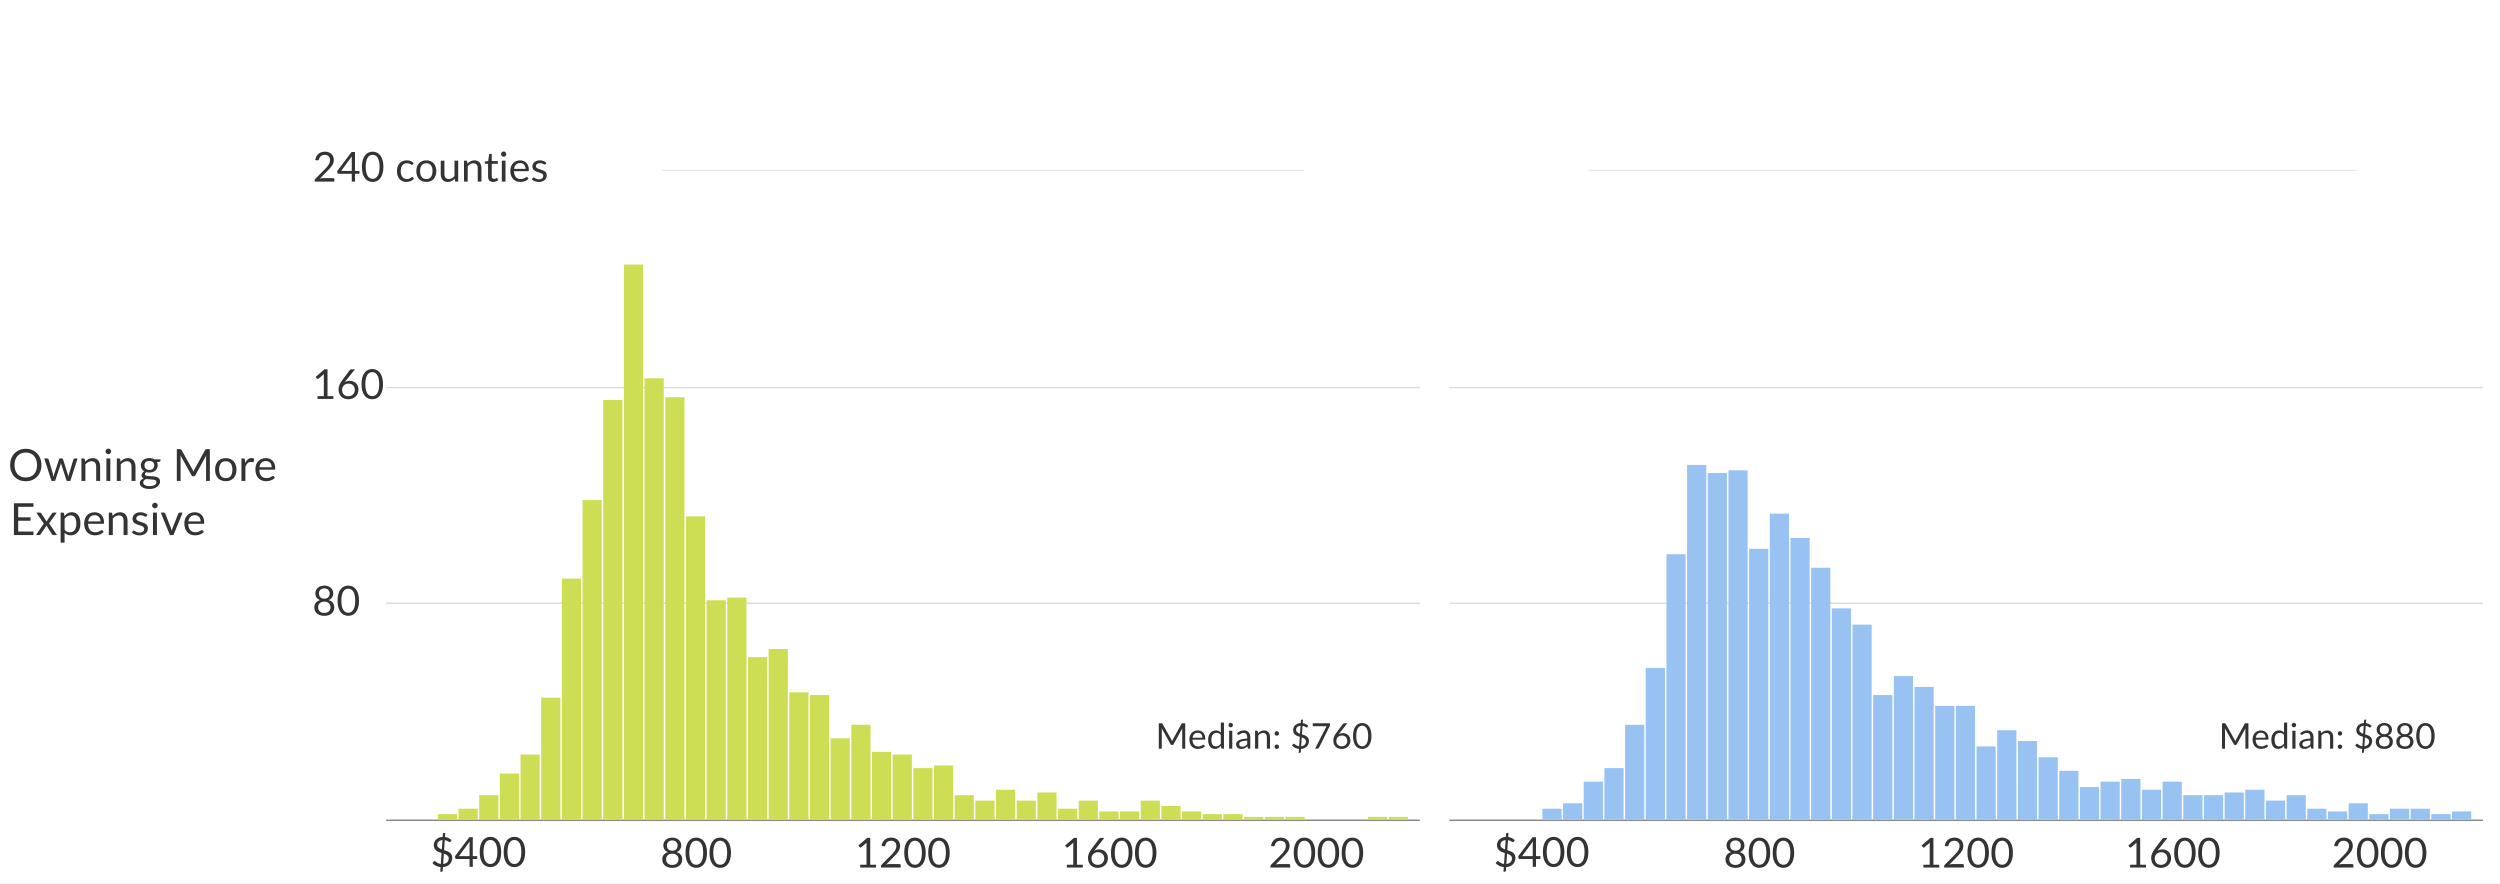
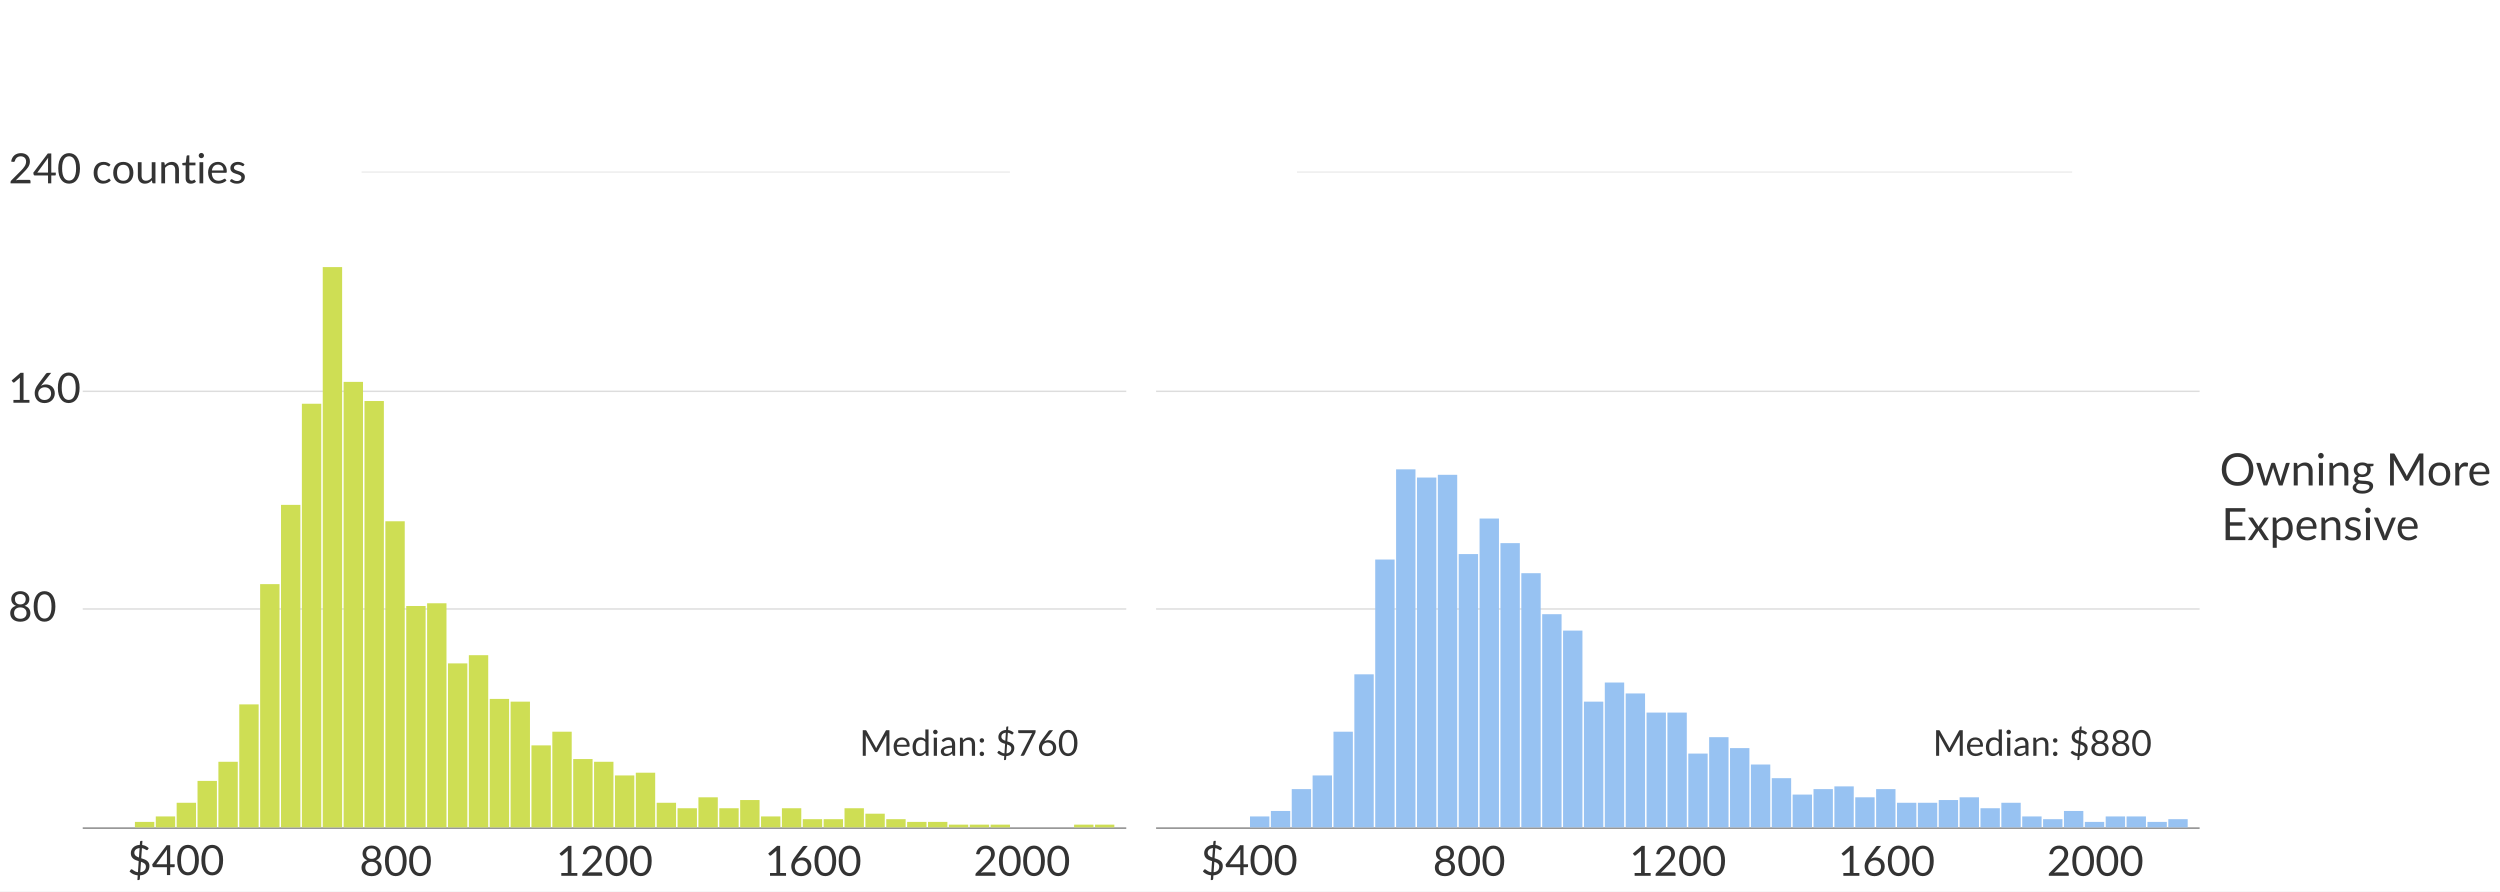
- <svg xmlns="http://www.w3.org/2000/svg" class="marks" width="1693" height="598" viewBox="0 0 1693 598" version="1.1">
-   <rect width="1693" height="598" style="fill: white;" />
-   <g transform="translate(261,5)">
+ <svg xmlns="http://www.w3.org/2000/svg" class="marks" width="1677" height="598" viewBox="0 0 1677 598" version="1.1">
+   <rect width="1677" height="598" style="fill: white;" />
+   <g transform="translate(55,5)">
    <g class="mark-group role-frame root">
      <g transform="translate(0,0)">
        <path class="background" d="M0,0h0v550h0Z" style="fill: none;" />
        <g>
          <g class="mark-group role-scope concat_0_group">
            <g transform="translate(0,0)">
              <path class="background" d="M0.5,0.5h700v550h-700Z" style="fill: none; stroke: #ddd; stroke-opacity: 0;" />
              <g>
                <g class="mark-group role-axis">
                  <g transform="translate(0.5,0.5)">
                    <path class="background" d="M0,0h0v0h0Z" style="pointer-events: none; fill: none;" />
                    <g>
                      <g class="mark-rule role-axis-grid" style="pointer-events: none;">
                        <line transform="translate(0,403)" x2="700" y2="0" style="fill: none; stroke: #ddd; stroke-opacity: 1; stroke-width: 1; opacity: 1;" />
                        <line transform="translate(0,257)" x2="700" y2="0" style="fill: none; stroke: #ddd; stroke-opacity: 1; stroke-width: 1; opacity: 1;" />
                      </g>
                    </g>
                    <path class="foreground" d="" style="pointer-events: none; display: none; fill: none;" />
                  </g>
                </g>
                <g class="mark-group role-axis">
                  <g transform="translate(0.5,550.5)">
                    <path class="background" d="M0,0h0v0h0Z" style="pointer-events: none; fill: none;" />
                    <g>
                      <g class="mark-text role-axis-label" style="pointer-events: none;">
-                         <text text-anchor="middle" transform="translate(210,32)" style="font-family: Lato; font-size: 28px; fill: #000; fill-opacity: 0.8; opacity: 1;">800</text>
-                         <text text-anchor="middle" transform="translate(350,32)" style="font-family: Lato; font-size: 28px; fill: #000; fill-opacity: 0.8; opacity: 1;">1200</text>
-                         <text text-anchor="middle" transform="translate(490,32)" style="font-family: Lato; font-size: 28px; fill: #000; fill-opacity: 0.8; opacity: 1;">1600</text>
-                         <text text-anchor="middle" transform="translate(630,32)" style="font-family: Lato; font-size: 28px; fill: #000; fill-opacity: 0.8; opacity: 1;">2000</text>
+                         <text text-anchor="middle" transform="translate(210,32)" style="font-family: Lato, Calibri, Arial; font-size: 28px; fill: #000; fill-opacity: 0.8; opacity: 1;">800</text>
+                         <text text-anchor="middle" transform="translate(350,32)" style="font-family: Lato, Calibri, Arial; font-size: 28px; fill: #000; fill-opacity: 0.8; opacity: 1;">1200</text>
+                         <text text-anchor="middle" transform="translate(490,32)" style="font-family: Lato, Calibri, Arial; font-size: 28px; fill: #000; fill-opacity: 0.8; opacity: 1;">1600</text>
+                         <text text-anchor="middle" transform="translate(630,32)" style="font-family: Lato, Calibri, Arial; font-size: 28px; fill: #000; fill-opacity: 0.8; opacity: 1;">2000</text>
                      </g>
                      <g class="mark-rule role-axis-domain" style="pointer-events: none;">
                        <line transform="translate(0,0)" x2="700" y2="0" style="fill: none; stroke: #888; stroke-width: 1; opacity: 1;" />
                      </g>
                    </g>
                    <path class="foreground" d="" style="pointer-events: none; display: none; fill: none;" />
                  </g>
                </g>
                <g class="mark-group role-axis">
                  <g transform="translate(0.5,0.5)">
                    <path class="background" d="M0,0h0v0h0Z" style="pointer-events: none; fill: none;" />
                    <g>
                      <g class="mark-text role-axis-label" style="pointer-events: none;">
-                         <text text-anchor="start" transform="translate(-50,411.3333)" style="font-family: Lato; font-size: 28px; fill: #000; fill-opacity: 0.8; opacity: 1;">80</text>
-                         <text text-anchor="start" transform="translate(-50,264.6667)" style="font-family: Lato; font-size: 28px; fill: #000; fill-opacity: 0.8; opacity: 1;">160</text>
+                         <text text-anchor="start" transform="translate(-50,411.3333)" style="font-family: Lato, Calibri, Arial; font-size: 28px; fill: #000; fill-opacity: 0.8; opacity: 1;">80</text>
+                         <text text-anchor="start" transform="translate(-50,264.6667)" style="font-family: Lato, Calibri, Arial; font-size: 28px; fill: #000; fill-opacity: 0.8; opacity: 1;">160</text>
                      </g>
                      <g class="mark-rule role-axis-domain" style="pointer-events: none;">
                        <line transform="translate(0,550)" x2="0" y2="-550" style="fill: none; stroke: #888; stroke-width: 0; opacity: 1;" />
                      </g>
                    </g>
                    <path class="foreground" d="" style="pointer-events: none; display: none; fill: none;" />
                  </g>
                </g>
                <g class="mark-text role-mark concat_0_layer_0_marks">
                  <text text-anchor="middle" transform="translate(405,109)" style="font-family: sans-serif; font-size: 11.5px; font-weight: bold; fill: black; opacity: 0.09;">____________________________________________________________________________________________</text>
                </g>
                <g class="mark-rect role-mark concat_0_layer_1_marks">
                  <path d="M119.5,386.833h13v163.167h-13Z" style="fill: #cede54;" />
                  <path d="M231.5,399.667h13v150.333h-13Z" style="fill: #cede54;" />
                  <path d="M105.5,467.5h13v82.5h-13Z" style="fill: #cede54;" />
                  <path d="M63.5,533.5h13v16.5h-13Z" style="fill: #cede54;" />
                  <path d="M147.5,265.833h13v284.167h-13Z" style="fill: #cede54;" />
                  <path d="M217.5,401.5h13v148.5h-13Z" style="fill: #cede54;" />
                  <path d="M77.5,518.833h13v31.167h-13Z" style="fill: #cede54;" />
                  <path d="M189.5,264h13v286h-13Z" style="fill: #cede54;" />
                  <path d="M287.5,465.667h13v84.333h-13Z" style="fill: #cede54;" />
                  <path d="M385.5,533.5h13v16.5h-13Z" style="fill: #cede54;" />
                  <path d="M371.5,513.333h13v36.667h-13Z" style="fill: #cede54;" />
                  <path d="M245.5,440h13v110h-13Z" style="fill: #cede54;" />
                  <path d="M357.5,515.167h13v34.833h-13Z" style="fill: #cede54;" />
                  <path d="M273.5,463.833h13v86.167h-13Z" style="fill: #cede54;" />
                  <path d="M329.5,504.167h13v45.833h-13Z" style="fill: #cede54;" />
                  <path d="M399.5,537.167h13v12.833h-13Z" style="fill: #cede54;" />
                  <path d="M315.5,485.833h13v64.167h-13Z" style="fill: #cede54;" />
                  <path d="M301.5,495h13v55h-13Z" style="fill: #cede54;" />
                  <path d="M161.5,174.167h13v375.833h-13Z" style="fill: #cede54;" />
                  <path d="M203.5,344.667h13v205.333h-13Z" style="fill: #cede54;" />
                  <path d="M49.5,542.667h13v7.333h-13Z" style="fill: #cede54;" />
                  <path d="M91.5,506h13v44h-13Z" style="fill: #cede54;" />
                  <path d="M133.5,333.667h13v216.333h-13Z" style="fill: #cede54;" />
                  <path d="M511.5,537.167h13v12.833h-13Z" style="fill: #cede54;" />
                  <path d="M525.5,540.833h13v9.167h-13Z" style="fill: #cede54;" />
                  <path d="M343.5,506h13v44h-13Z" style="fill: #cede54;" />
                  <path d="M259.5,434.5h13v115.5h-13Z" style="fill: #cede54;" />
                  <path d="M413.5,529.833h13v20.167h-13Z" style="fill: #cede54;" />
                  <path d="M609.5,548.167h13v1.833h-13Z" style="fill: #cede54;" />
                  <path d="M497.5,544.5h13v5.5h-13Z" style="fill: #cede54;" />
                  <path d="M539.5,544.5h13v5.5h-13Z" style="fill: #cede54;" />
                  <path d="M441.5,531.667h13v18.333h-13Z" style="fill: #cede54;" />
                  <path d="M469.5,537.167h13v12.833h-13Z" style="fill: #cede54;" />
                  <path d="M553.5,546.333h13v3.667h-13Z" style="fill: #cede54;" />
                  <path d="M679.5,548.167h13v1.833h-13Z" style="fill: #cede54;" />
                  <path d="M665.5,548.167h13v1.833h-13Z" style="fill: #cede54;" />
                  <path d="M483.5,544.5h13v5.5h-13Z" style="fill: #cede54;" />
                  <path d="M455.5,542.667h13v7.333h-13Z" style="fill: #cede54;" />
                  <path d="M175.5,251.167h13v298.833h-13Z" style="fill: #cede54;" />
                  <path d="M35.5,546.333h13v3.667h-13Z" style="fill: #cede54;" />
                  <path d="M427.5,537.167h13v12.833h-13Z" style="fill: #cede54;" />
                  <path d="M595.5,548.167h13v1.833h-13Z" style="fill: #cede54;" />
                  <path d="M567.5,546.333h13v3.667h-13Z" style="fill: #cede54;" />
                  <path d="M581.5,548.167h13v1.833h-13Z" style="fill: #cede54;" />
                </g>
                <g class="mark-text role-mark concat_0_layer_2_marks">
                  <text text-anchor="middle" transform="translate(63,582)" style="font-family: lato; font-size: 28px; fill: black; opacity: 0.8;">$400</text>
                </g>
                <g class="mark-text role-mark concat_0_layer_3_marks">
                  <text text-anchor="middle" transform="translate(30.55,118)" style="font-family: lato; font-size: 28px; fill: black; opacity: 0.8;">240 counties</text>
                </g>
                <g class="mark-text role-mark concat_0_layer_4_marks">
-                   <text text-anchor="middle" transform="translate(-164.5,320.6667)" style="font-family: lato; font-size: 30px; fill: black; opacity: 0.8;">Owning More</text>
+                   <text text-anchor="middle" transform="translate(0,320.6667)" style="font-family: lato; font-size: 30px; fill: black; opacity: 0.8;" />
                </g>
                <g class="mark-text role-mark concat_0_layer_5_marks">
-                   <text text-anchor="middle" transform="translate(-187.95,357.3333)" style="font-family: lato; font-size: 30px; fill: black; opacity: 0.8;">Expensive</text>
+                   <text text-anchor="middle" transform="translate(0,357.3333)" style="font-family: lato; font-size: 30px; fill: black; opacity: 0.8;" />
                </g>
                <g class="mark-text role-mark concat_0_layer_6_marks">
                  <text text-anchor="middle" transform="translate(595,502)" style="font-family: lato; font-size: 24px; fill: black; opacity: 0.8;">Median: $760</text>
                </g>
              </g>
              <path class="foreground" d="" style="display: none; fill: none;" />
            </g>
          </g>
          <g class="mark-group role-scope concat_1_group">
            <g transform="translate(720,0)">
              <path class="background" d="M0.5,0.5h700v550h-700Z" style="fill: none; stroke: #ddd; stroke-opacity: 0;" />
              <g>
                <g class="mark-group role-axis">
                  <g transform="translate(0.5,0.5)">
                    <path class="background" d="M0,0h0v0h0Z" style="pointer-events: none; fill: none;" />
                    <g>
                      <g class="mark-rule role-axis-grid" style="pointer-events: none;">
                        <line transform="translate(0,403)" x2="700" y2="0" style="fill: none; stroke: #ddd; stroke-opacity: 1; stroke-width: 1; opacity: 1;" />
                        <line transform="translate(0,257)" x2="700" y2="0" style="fill: none; stroke: #ddd; stroke-opacity: 1; stroke-width: 1; opacity: 1;" />
                      </g>
                    </g>
                    <path class="foreground" d="" style="pointer-events: none; display: none; fill: none;" />
                  </g>
                </g>
                <g class="mark-group role-axis">
                  <g transform="translate(0.5,550.5)">
                    <path class="background" d="M0,0h0v0h0Z" style="pointer-events: none; fill: none;" />
                    <g>
                      <g class="mark-text role-axis-label" style="pointer-events: none;">
-                         <text text-anchor="middle" transform="translate(210,32)" style="font-family: Lato; font-size: 28px; fill: #000; fill-opacity: 0.8; opacity: 1;">800</text>
-                         <text text-anchor="middle" transform="translate(350,32)" style="font-family: Lato; font-size: 28px; fill: #000; fill-opacity: 0.8; opacity: 1;">1200</text>
-                         <text text-anchor="middle" transform="translate(490,32)" style="font-family: Lato; font-size: 28px; fill: #000; fill-opacity: 0.8; opacity: 1;">1600</text>
-                         <text text-anchor="middle" transform="translate(630,32)" style="font-family: Lato; font-size: 28px; fill: #000; fill-opacity: 0.8; opacity: 1;">2000</text>
+                         <text text-anchor="middle" transform="translate(210,32)" style="font-family: Lato, Calibri, Arial; font-size: 28px; fill: #000; fill-opacity: 0.8; opacity: 1;">800</text>
+                         <text text-anchor="middle" transform="translate(350,32)" style="font-family: Lato, Calibri, Arial; font-size: 28px; fill: #000; fill-opacity: 0.8; opacity: 1;">1200</text>
+                         <text text-anchor="middle" transform="translate(490,32)" style="font-family: Lato, Calibri, Arial; font-size: 28px; fill: #000; fill-opacity: 0.8; opacity: 1;">1600</text>
+                         <text text-anchor="middle" transform="translate(630,32)" style="font-family: Lato, Calibri, Arial; font-size: 28px; fill: #000; fill-opacity: 0.8; opacity: 1;">2000</text>
                      </g>
                      <g class="mark-rule role-axis-domain" style="pointer-events: none;">
                        <line transform="translate(0,0)" x2="700" y2="0" style="fill: none; stroke: #888; stroke-width: 1; opacity: 1;" />
                      </g>
                    </g>
                    <path class="foreground" d="" style="pointer-events: none; display: none; fill: none;" />
                  </g>
                </g>
                <g class="mark-group role-axis">
                  <g transform="translate(0.5,0.5)">
                    <path class="background" d="M0,0h0v0h0Z" style="pointer-events: none; fill: none;" />
                    <g>
                      <g class="mark-text role-axis-label" style="pointer-events: none;">
-                         <text text-anchor="start" transform="translate(0,411.3333)" style="font-family: Lato; font-size: 28px; fill: #000; fill-opacity: 0; opacity: 1;">80</text>
-                         <text text-anchor="start" transform="translate(0,264.6667)" style="font-family: Lato; font-size: 28px; fill: #000; fill-opacity: 0; opacity: 1;">160</text>
+                         <text text-anchor="start" transform="translate(0,411.3333)" style="font-family: Lato, Calibri, Arial; font-size: 28px; fill: #000; fill-opacity: 0; opacity: 1;">80</text>
+                         <text text-anchor="start" transform="translate(0,264.6667)" style="font-family: Lato, Calibri, Arial; font-size: 28px; fill: #000; fill-opacity: 0; opacity: 1;">160</text>
                      </g>
                      <g class="mark-rule role-axis-domain" style="pointer-events: none;">
                        <line transform="translate(0,550)" x2="0" y2="-550" style="fill: none; stroke: #888; stroke-width: 0; opacity: 1;" />
                      </g>
                    </g>
                    <path class="foreground" d="" style="pointer-events: none; display: none; fill: none;" />
                  </g>
                </g>
                <g class="mark-text role-mark concat_1_layer_0_marks">
                  <text text-anchor="middle" transform="translate(355,109)" style="font-family: sans-serif; font-size: 11.5px; font-weight: bold; fill: black; opacity: 0.09;">______________________________________________________________________________________________________________</text>
                </g>
                <g class="mark-rect role-mark concat_1_layer_1_marks">
                  <path d="M119.5,485.833h13v64.167h-13Z" style="fill: #97c2f2;" />
                  <path d="M245.5,379.5h13v170.5h-13Z" style="fill: #97c2f2;" />
                  <path d="M105.5,515.167h13v34.833h-13Z" style="fill: #97c2f2;" />
                  <path d="M259.5,407h13v143h-13Z" style="fill: #97c2f2;" />
                  <path d="M63.5,542.667h13v7.333h-13Z" style="fill: #97c2f2;" />
                  <path d="M161.5,309.833h13v240.167h-13Z" style="fill: #97c2f2;" />
                  <path d="M231.5,359.333h13v190.667h-13Z" style="fill: #97c2f2;" />
                  <path d="M203.5,366.667h13v183.333h-13Z" style="fill: #97c2f2;" />
                  <path d="M273.5,418h13v132h-13Z" style="fill: #97c2f2;" />
                  <path d="M147.5,370.333h13v179.667h-13Z" style="fill: #97c2f2;" />
                  <path d="M329.5,473h13v77h-13Z" style="fill: #97c2f2;" />
                  <path d="M525.5,531.667h13v18.333h-13Z" style="fill: #97c2f2;" />
                  <path d="M455.5,522.5h13v27.5h-13Z" style="fill: #97c2f2;" />
                  <path d="M287.5,465.667h13v84.333h-13Z" style="fill: #97c2f2;" />
                  <path d="M539.5,529.833h13v20.167h-13Z" style="fill: #97c2f2;" />
                  <path d="M399.5,507.833h13v42.167h-13Z" style="fill: #97c2f2;" />
                  <path d="M469.5,529.833h13v20.167h-13Z" style="fill: #97c2f2;" />
                  <path d="M427.5,528h13v22h-13Z" style="fill: #97c2f2;" />
                  <path d="M315.5,460.167h13v89.833h-13Z" style="fill: #97c2f2;" />
                  <path d="M371.5,489.5h13v60.5h-13Z" style="fill: #97c2f2;" />
                  <path d="M343.5,473h13v77h-13Z" style="fill: #97c2f2;" />
                  <path d="M217.5,342.833h13v207.167h-13Z" style="fill: #97c2f2;" />
                  <path d="M175.5,315.333h13v234.667h-13Z" style="fill: #97c2f2;" />
                  <path d="M91.5,524.333h13v25.667h-13Z" style="fill: #97c2f2;" />
                  <path d="M665.5,546.333h13v3.667h-13Z" style="fill: #97c2f2;" />
                  <path d="M357.5,500.5h13v49.5h-13Z" style="fill: #97c2f2;" />
                  <path d="M301.5,452.833h13v97.167h-13Z" style="fill: #97c2f2;" />
                  <path d="M609.5,539h13v11h-13Z" style="fill: #97c2f2;" />
                  <path d="M413.5,517h13v33h-13Z" style="fill: #97c2f2;" />
                  <path d="M497.5,533.5h13v16.5h-13Z" style="fill: #97c2f2;" />
                  <path d="M581.5,542.667h13v7.333h-13Z" style="fill: #97c2f2;" />
                  <path d="M679.5,544.5h13v5.5h-13Z" style="fill: #97c2f2;" />
                  <path d="M567.5,533.5h13v16.5h-13Z" style="fill: #97c2f2;" />
                  <path d="M651.5,542.667h13v7.333h-13Z" style="fill: #97c2f2;" />
                  <path d="M623.5,546.333h13v3.667h-13Z" style="fill: #97c2f2;" />
                  <path d="M441.5,524.333h13v25.667h-13Z" style="fill: #97c2f2;" />
                  <path d="M553.5,537.167h13v12.833h-13Z" style="fill: #97c2f2;" />
                  <path d="M385.5,496.833h13v53.167h-13Z" style="fill: #97c2f2;" />
                  <path d="M637.5,542.667h13v7.333h-13Z" style="fill: #97c2f2;" />
                  <path d="M511.5,533.5h13v16.5h-13Z" style="fill: #97c2f2;" />
                  <path d="M189.5,313.5h13v236.5h-13Z" style="fill: #97c2f2;" />
                  <path d="M483.5,524.333h13v25.667h-13Z" style="fill: #97c2f2;" />
                  <path d="M77.5,539h13v11h-13Z" style="fill: #97c2f2;" />
                  <path d="M133.5,447.333h13v102.667h-13Z" style="fill: #97c2f2;" />
                  <path d="M595.5,544.5h13v5.5h-13Z" style="fill: #97c2f2;" />
                </g>
                <g class="mark-text role-mark concat_1_layer_2_marks">
                  <text text-anchor="middle" transform="translate(63,582)" style="font-family: lato; font-size: 28px; fill: black; opacity: 0.8;">$400</text>
                </g>
                <g class="mark-text role-mark concat_1_layer_3_marks">
                  <text text-anchor="middle" transform="translate(532.55,118)" style="font-family: lato; font-size: 28px; fill: black; opacity: 0;">240 counties</text>
                </g>
                <g class="mark-text role-mark concat_1_layer_4_marks">
-                   <text text-anchor="middle" transform="translate(0,320.6667)" style="font-family: lato; font-size: 30px; fill: black; opacity: 0.8;" />
+                   <text text-anchor="middle" transform="translate(805,320.6667)" style="font-family: lato; font-size: 30px; fill: black; opacity: 0.8;">Owning More</text>
                </g>
                <g class="mark-text role-mark concat_1_layer_5_marks">
-                   <text text-anchor="middle" transform="translate(0,357.3333)" style="font-family: lato; font-size: 30px; fill: black; opacity: 0.8;" />
+                   <text text-anchor="middle" transform="translate(781.55,357.3333)" style="font-family: lato; font-size: 30px; fill: black; opacity: 0.8;">Expensive</text>
                </g>
                <g class="mark-text role-mark concat_1_layer_6_marks">
                  <text text-anchor="middle" transform="translate(595,502)" style="font-family: lato; font-size: 24px; fill: black; opacity: 0.8;">Median: $880</text>
                </g>
              </g>
              <path class="foreground" d="" style="display: none; fill: none;" />
            </g>
          </g>
        </g>
        <path class="foreground" d="" style="display: none; fill: none;" />
      </g>
    </g>
  </g>
</svg>
